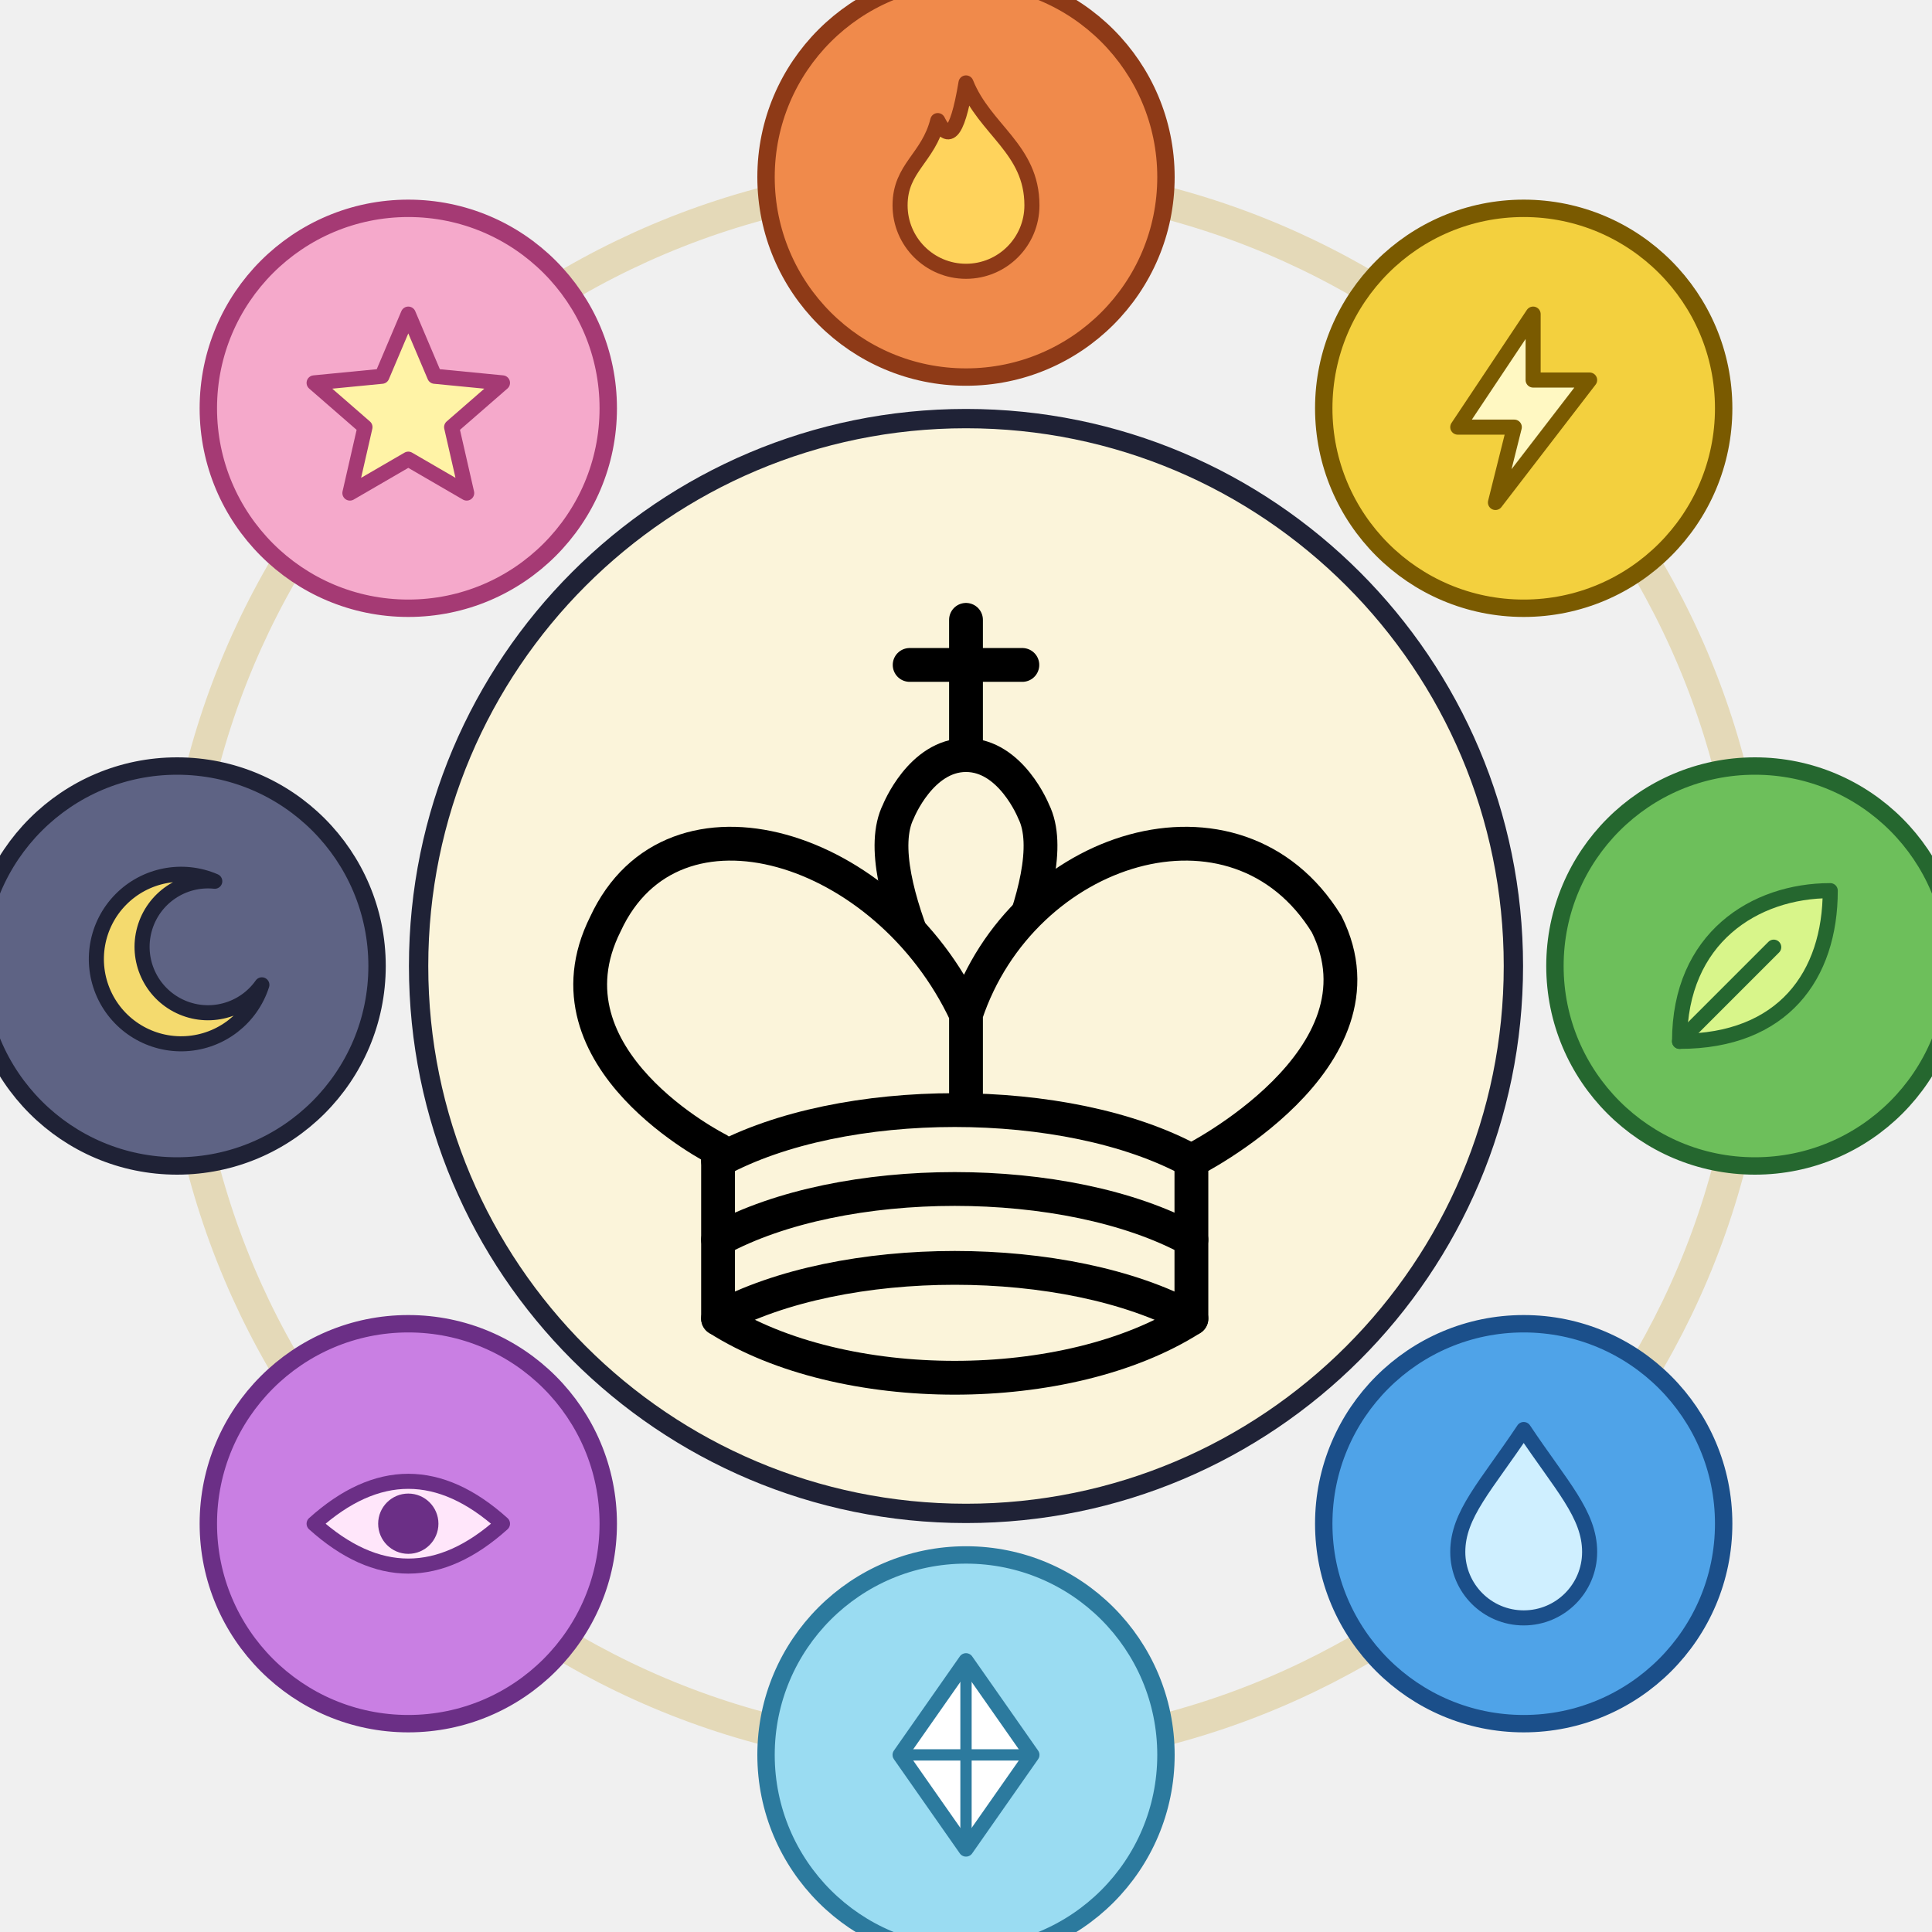
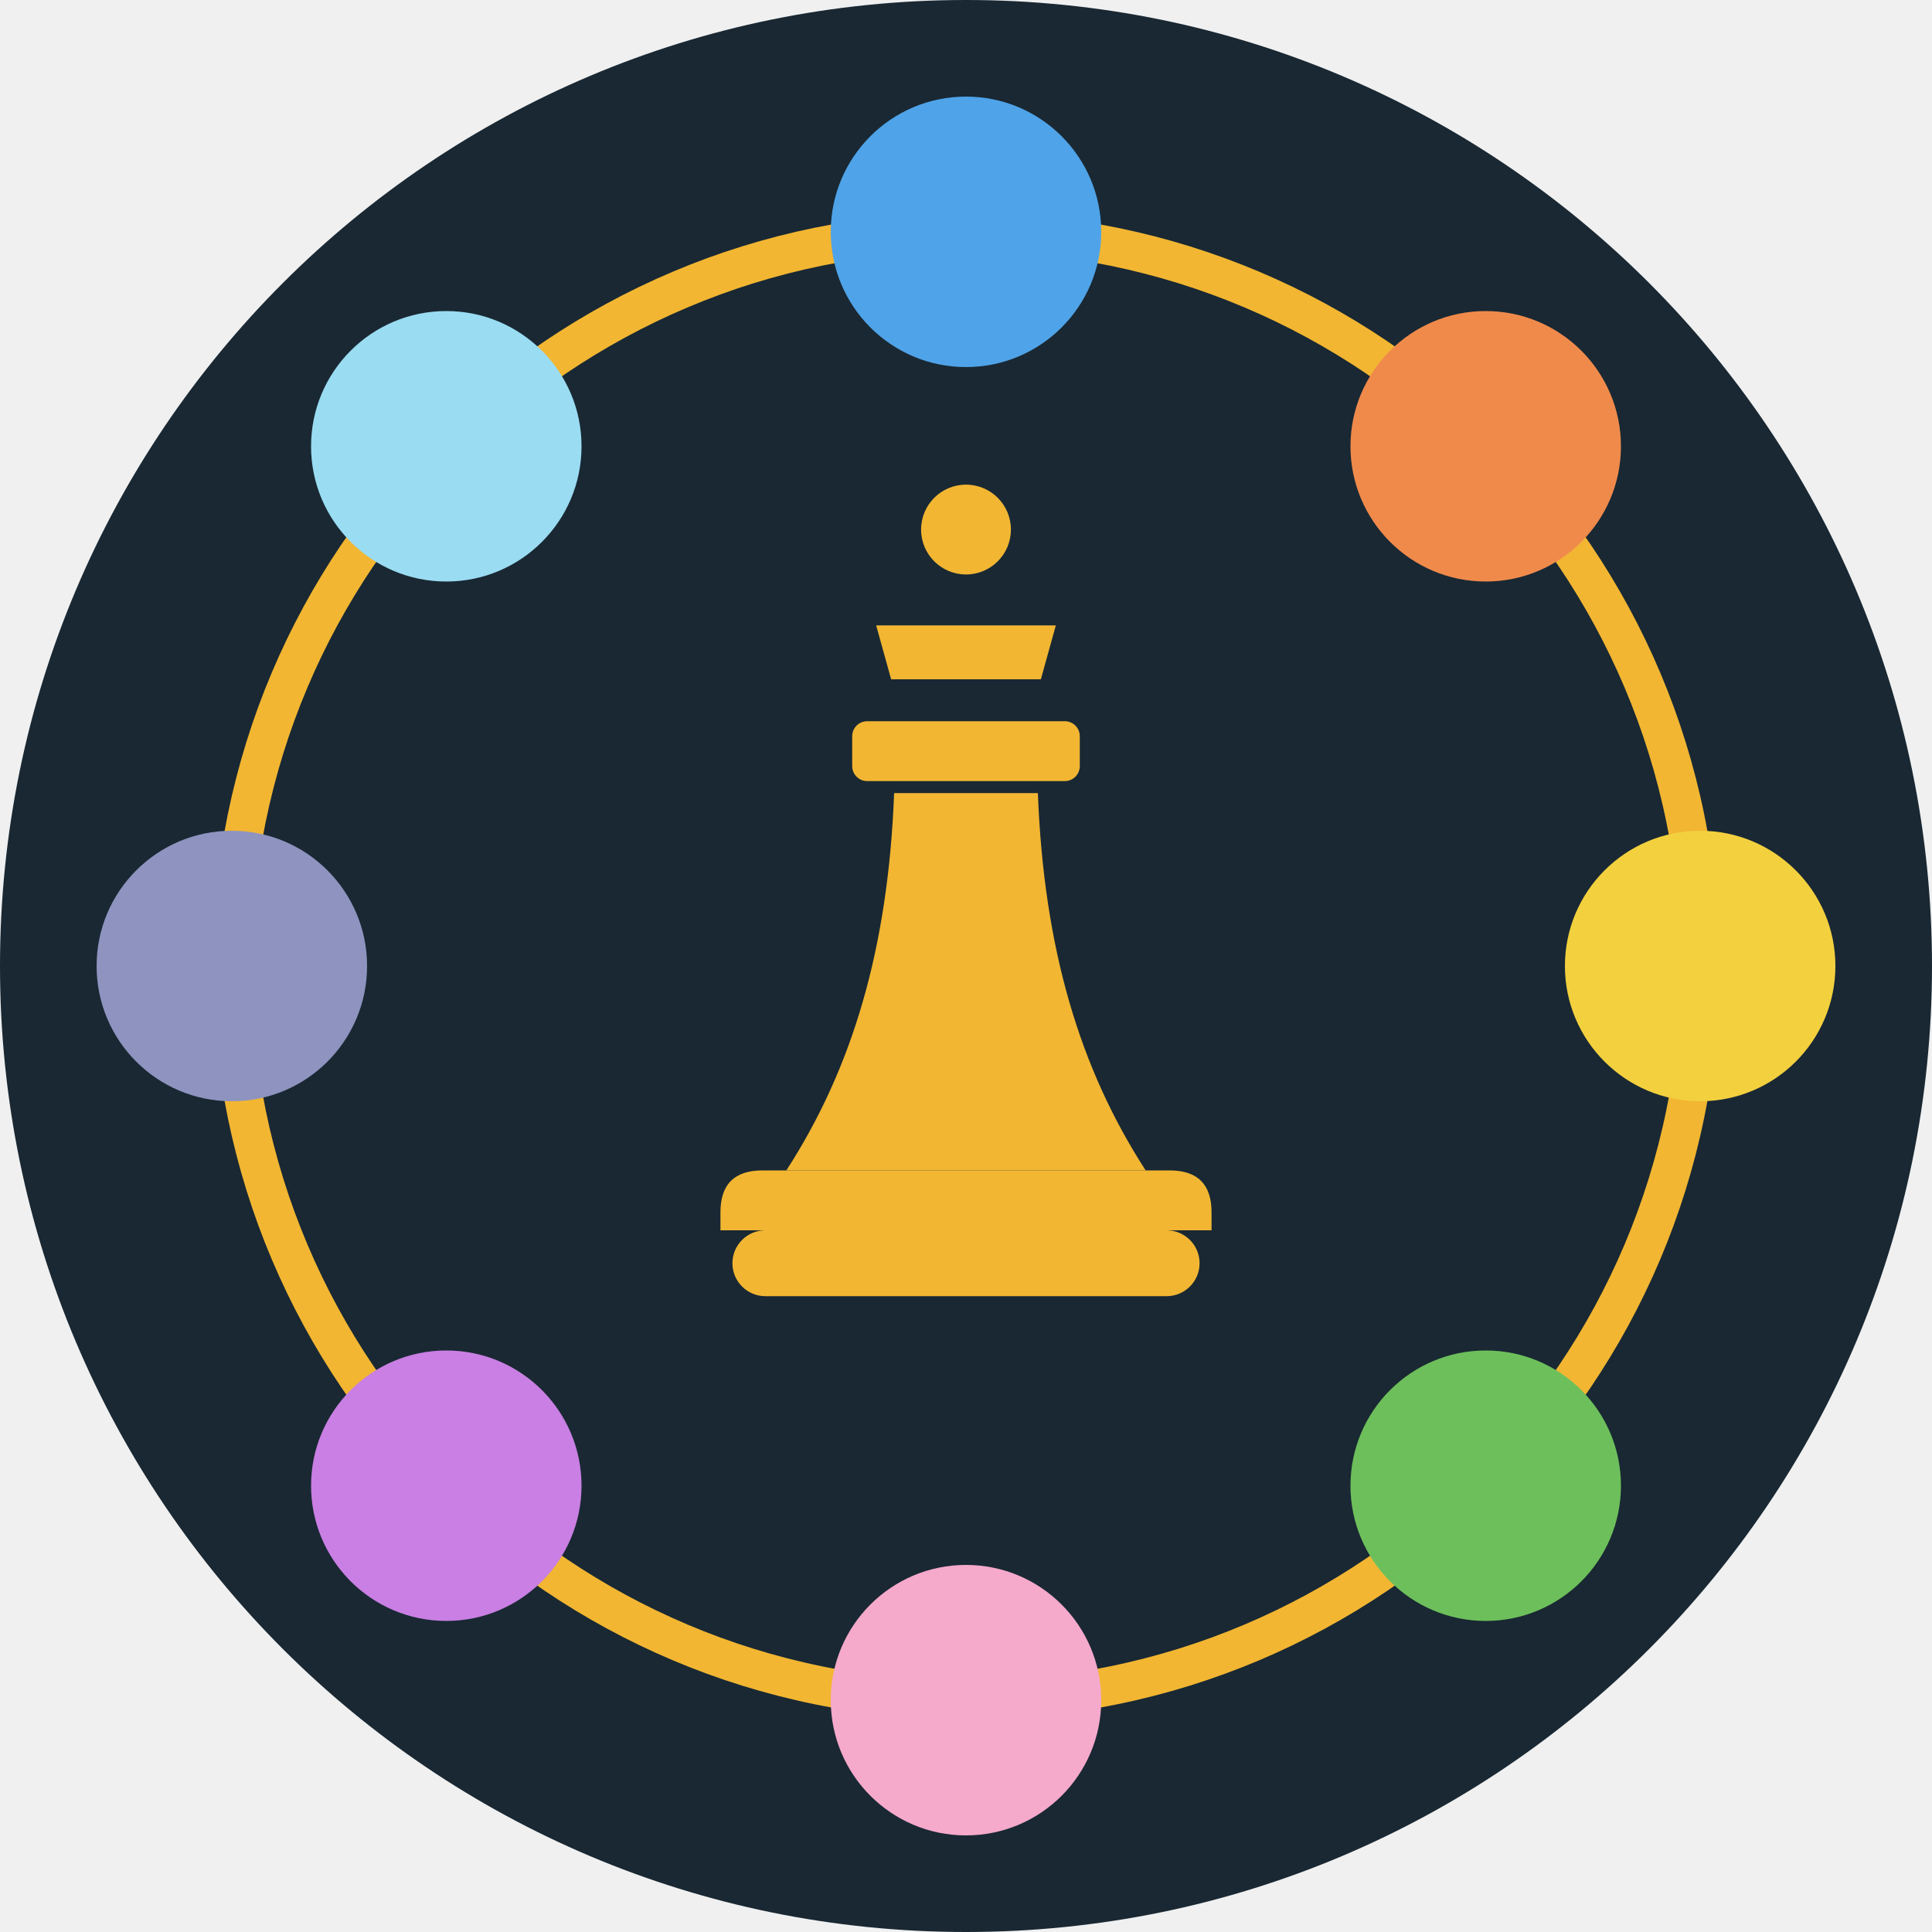
- <svg xmlns="http://www.w3.org/2000/svg" viewBox="50 30 600 600" width="256" height="256">
-   <circle cx="350" cy="330" r="245" fill="none" stroke="#E4D9B8" stroke-width="10" />
-   <circle cx="350" cy="330" r="170" fill="#FBF4DA" stroke="#1F2236" stroke-width="6" />
-   <g transform="translate(282.5,17.5) scale(1.35)">
-     <circle cx="50" cy="50" r="46" fill="#F08A4B" stroke="#8E3A17" stroke-width="4" />
-     <svg x="24" y="24" width="52" height="52" viewBox="0 0 24 24">
-       <path d="M12 2 C14 7 19 9 19 15 A7 7 0 0 1 5 15 C5 11 8 10 9 6 C10 8 11 8 12 2 Z" fill="#FFD35C" stroke="#8E3A17" stroke-width="1.6" stroke-linejoin="round" stroke-linecap="round" />
-     </svg>
-   </g>
-   <g transform="translate(455.7,89.3) scale(1.35)">
-     <circle cx="50" cy="50" r="46" fill="#F3D03E" stroke="#7A5A00" stroke-width="4" />
-     <svg x="24" y="24" width="52" height="52" viewBox="0 0 24 24">
-       <path d="M13 2 L5 14 H11 L9 22 L19 9 H13 Z" fill="#FFF8C2" stroke="#7A5A00" stroke-width="1.6" stroke-linejoin="round" stroke-linecap="round" />
-     </svg>
-   </g>
-   <g transform="translate(527.5,262.5) scale(1.35)">
-     <circle cx="50" cy="50" r="46" fill="#6DBF5B" stroke="#25672F" stroke-width="4" />
-     <svg x="24" y="24" width="52" height="52" viewBox="0 0 24 24">
-       <path d="M4 20 C4 9 12 4 20 4 C20 13 15 20 4 20 Z" fill="#D8F58A" stroke="#25672F" stroke-width="1.6" stroke-linejoin="round" stroke-linecap="round" />
-       <path d="M4 20 L14 10" fill="none" stroke="#25672F" stroke-width="1.6" stroke-linecap="round" />
-     </svg>
-   </g>
-   <g transform="translate(455.7,435.7) scale(1.35)">
-     <circle cx="50" cy="50" r="46" fill="#4FA3E8" stroke="#1B4F8A" stroke-width="4" />
-     <svg x="24" y="24" width="52" height="52" viewBox="0 0 24 24">
-       <path d="M12 2 C16 8 19 11 19 15 A7 7 0 0 1 5 15 C5 11 8 8 12 2 Z" fill="#CFEFFF" stroke="#1B4F8A" stroke-width="1.6" stroke-linejoin="round" stroke-linecap="round" />
-     </svg>
-   </g>
-   <g transform="translate(282.5,507.5) scale(1.35)">
-     <circle cx="50" cy="50" r="46" fill="#9ADCF2" stroke="#2C7A9E" stroke-width="4" />
-     <svg x="24" y="24" width="52" height="52" viewBox="0 0 24 24">
-       <path d="M12 2 L19 12 L12 22 L5 12 Z" fill="#FFFFFF" stroke="#2C7A9E" stroke-width="1.6" stroke-linejoin="round" stroke-linecap="round" />
-       <path d="M12 2 V22 M5 12 H19" fill="none" stroke="#2C7A9E" stroke-width="1.2" />
-     </svg>
-   </g>
-   <g transform="translate(109.3,435.7) scale(1.35)">
-     <circle cx="50" cy="50" r="46" fill="#C97FE3" stroke="#6B2F86" stroke-width="4" />
-     <svg x="24" y="24" width="52" height="52" viewBox="0 0 24 24">
-       <path d="M2 12 Q12 3 22 12 Q12 21 2 12 Z" fill="#FFE6FA" stroke="#6B2F86" stroke-width="1.6" stroke-linejoin="round" stroke-linecap="round" />
-       <circle cx="12" cy="12" r="3.2" fill="#6B2F86" />
-     </svg>
-   </g>
-   <g transform="translate(37.5,262.5) scale(1.35)">
-     <circle cx="50" cy="50" r="46" fill="#5E6384" stroke="#1F2236" stroke-width="4" />
-     <svg x="24" y="24" width="52" height="52" viewBox="0 0 24 24">
-       <path d="M16 3 A9 9 0 1 0 21 14 A7 7 0 1 1 16 3 Z" fill="#F4DA6E" stroke="#1F2236" stroke-width="1.6" stroke-linejoin="round" stroke-linecap="round" />
-     </svg>
-   </g>
-   <g transform="translate(109.3,89.3) scale(1.35)">
-     <circle cx="50" cy="50" r="46" fill="#F5A9CB" stroke="#A53A74" stroke-width="4" />
-     <svg x="24" y="24" width="52" height="52" viewBox="0 0 24 24">
-       <path d="M12 2 L14.8 8.6 L22 9.3 L16.6 14 L18.2 21 L12 17.4 L5.8 21 L7.4 14 L2 9.3 L9.2 8.6 Z" fill="#FFF3A6" stroke="#A53A74" stroke-width="1.6" stroke-linejoin="round" stroke-linecap="round" />
-     </svg>
-   </g>
-   <g transform="translate(192.5,180.5) scale(7.0)">
-     <g fill="none" fill-rule="evenodd" stroke="#000" stroke-linecap="round" stroke-linejoin="round" stroke-width="1.5">
-       <path stroke-linejoin="miter" d="M22.5 11.63V6M20 8h5" />
-       <path fill="#FBF4DA" stroke-linecap="butt" stroke-linejoin="miter" d="M22.5 25s4.5-7.5 3-10.5c0 0-1-2.5-3-2.5s-3 2.5-3 2.5c-1.5 3 3 10.5 3 10.5" />
-       <path fill="#FBF4DA" d="M11.5 37c5.5 3.5 15.5 3.5 21 0v-7s9-4.5 6-10.5c-4-6.5-13.5-3.5-16 4V27v-3.5c-3.5-7.5-13-10.5-16-4-3 6 5 10 5 10z" />
-       <path d="M11.5 30c5.5-3 15.5-3 21 0m-21 3.5c5.5-3 15.5-3 21 0m-21 3.5c5.5-3 15.5-3 21 0" />
+ <svg xmlns="http://www.w3.org/2000/svg" viewBox="0 0 100 100">
+   <circle cx="50" cy="50" r="50" fill="#192833" />
+   <circle cx="50" cy="50" r="38" fill="none" stroke="#F2B632" stroke-width="2" />
+   <circle cx="50.0" cy="12.0" r="7" fill="#4FA3E8" />
+   <circle cx="76.9" cy="23.1" r="7" fill="#F08A4B" />
+   <circle cx="88.0" cy="50.0" r="7" fill="#F3D03E" />
+   <circle cx="76.9" cy="76.9" r="7" fill="#6DBF5B" />
+   <circle cx="50.0" cy="88.0" r="7" fill="#F5A9CB" />
+   <circle cx="23.1" cy="76.9" r="7" fill="#C97FE3" />
+   <circle cx="12.0" cy="50.0" r="7" fill="#8E94BF" />
+   <circle cx="23.1" cy="23.1" r="7" fill="#9ADCF2" />
+   <g fill="#F2B632">
+     <g transform="translate(34.5 24) scale(.31)">
+       <circle cx="50" cy="11" r="7.5" />
+       <path d="M35 27h30l-2.5 9h-25z" />
+       <rect x="31" y="43" width="38" height="10" rx="2.5" />
+       <path d="M38 55c-1 26-7 46-18 63h60c-11-17-17-37-18-63z" />
+       <path d="M16 118h68q7 0 7 7v3H9v-3q0-7 7-7z" />
+       <rect x="11" y="128" width="78" height="11" rx="5.5" />
    </g>
  </g>
-   <path d="M91.301 735.0H159.221V714.307H116.946V697.295H155.92V677.109H116.946V661.113H159.475V640.42H91.301Z" fill="#1F2236" />
-   <path d="M196.863 640.42H171.345V735.0H196.863Z" fill="#1F2236" />
-   <path d="M243.835 736.27C261.926 736.27 273.86 728.271 277.478 715.513L255.007 712.212C253.484 716.147 249.548 718.369 244.343 718.369C237.297 718.369 232.6 714.18 232.283 705.42H278.494V699.58C278.494 676.982 264.656 663.145 243.201 663.145C221.238 663.145 207.273 677.744 207.273 699.707C207.273 722.686 221.047 736.27 243.835 736.27ZM232.473 691.455C233.235 684.727 236.98 681.045 243.455 681.045C249.929 681.045 253.674 684.727 254.436 691.455Z" fill="#1F2236" />
-   <path d="M288.269 735.0H314.167V698.438C314.167 691.455 313.533 675.776 313.279 662.319C316.389 676.221 320.261 691.011 322.546 698.438L333.718 735.0H355.046L366.028 698.438C368.376 690.757 372.375 675.142 375.422 660.732C375.168 674.507 374.47 691.201 374.47 698.438V735.0H400.369V640.42H359.807L351.428 670.0C349.46 676.919 346.604 691.455 344.382 703.833C342.224 691.455 339.241 676.919 337.273 670.0L328.767 640.42H288.269Z" fill="#2E7D5B" />
-   <path d="M432.742 736.143C441.946 736.143 448.865 732.969 453.181 724.971H453.689V735.0H477.556V686.377C477.556 673.301 464.607 663.145 444.421 663.145C424.49 663.145 413.635 672.856 411.667 684.727L434.646 687.012C435.471 682.695 439.216 680.664 444.041 680.664C448.928 680.664 452.039 682.759 452.039 686.377V686.631C452.039 690.757 447.532 692.026 435.662 692.852C420.999 693.931 409.636 699.897 409.636 715.449C409.636 729.541 419.094 736.143 432.742 736.143ZM440.994 720.02C436.677 720.02 433.63 717.925 433.63 713.926C433.63 710.308 436.169 707.515 442.136 706.562C446.135 705.928 449.563 705.103 452.292 704.023V709.863C452.292 716.338 446.77 720.02 440.994 720.02Z" fill="#2E7D5B" />
-   <path d="M532.019 664.033H519.832V647.148H494.314V664.033H485.3V682.568H494.314V714.561C494.314 728.716 502.439 736.079 518.372 736.079C522.942 736.079 528.083 735.635 533.923 734.048L530.876 715.83C529.924 716.147 526.179 716.655 524.656 716.655C521.292 716.655 519.832 715.195 519.832 712.212V682.568H532.019Z" fill="#2E7D5B" />
-   <path d="M576.453 736.27C594.543 736.27 606.477 728.271 610.095 715.513L587.625 712.212C586.101 716.147 582.166 718.369 576.96 718.369C569.915 718.369 565.217 714.18 564.9 705.42H611.111V699.58C611.111 676.982 597.273 663.145 575.818 663.145C553.855 663.145 539.89 677.744 539.89 699.707C539.89 722.686 553.665 736.27 576.453 736.27ZM565.09 691.455C565.852 684.727 569.597 681.045 576.072 681.045C582.546 681.045 586.292 684.727 587.053 691.455Z" fill="#2E7D5B" />
</svg>
